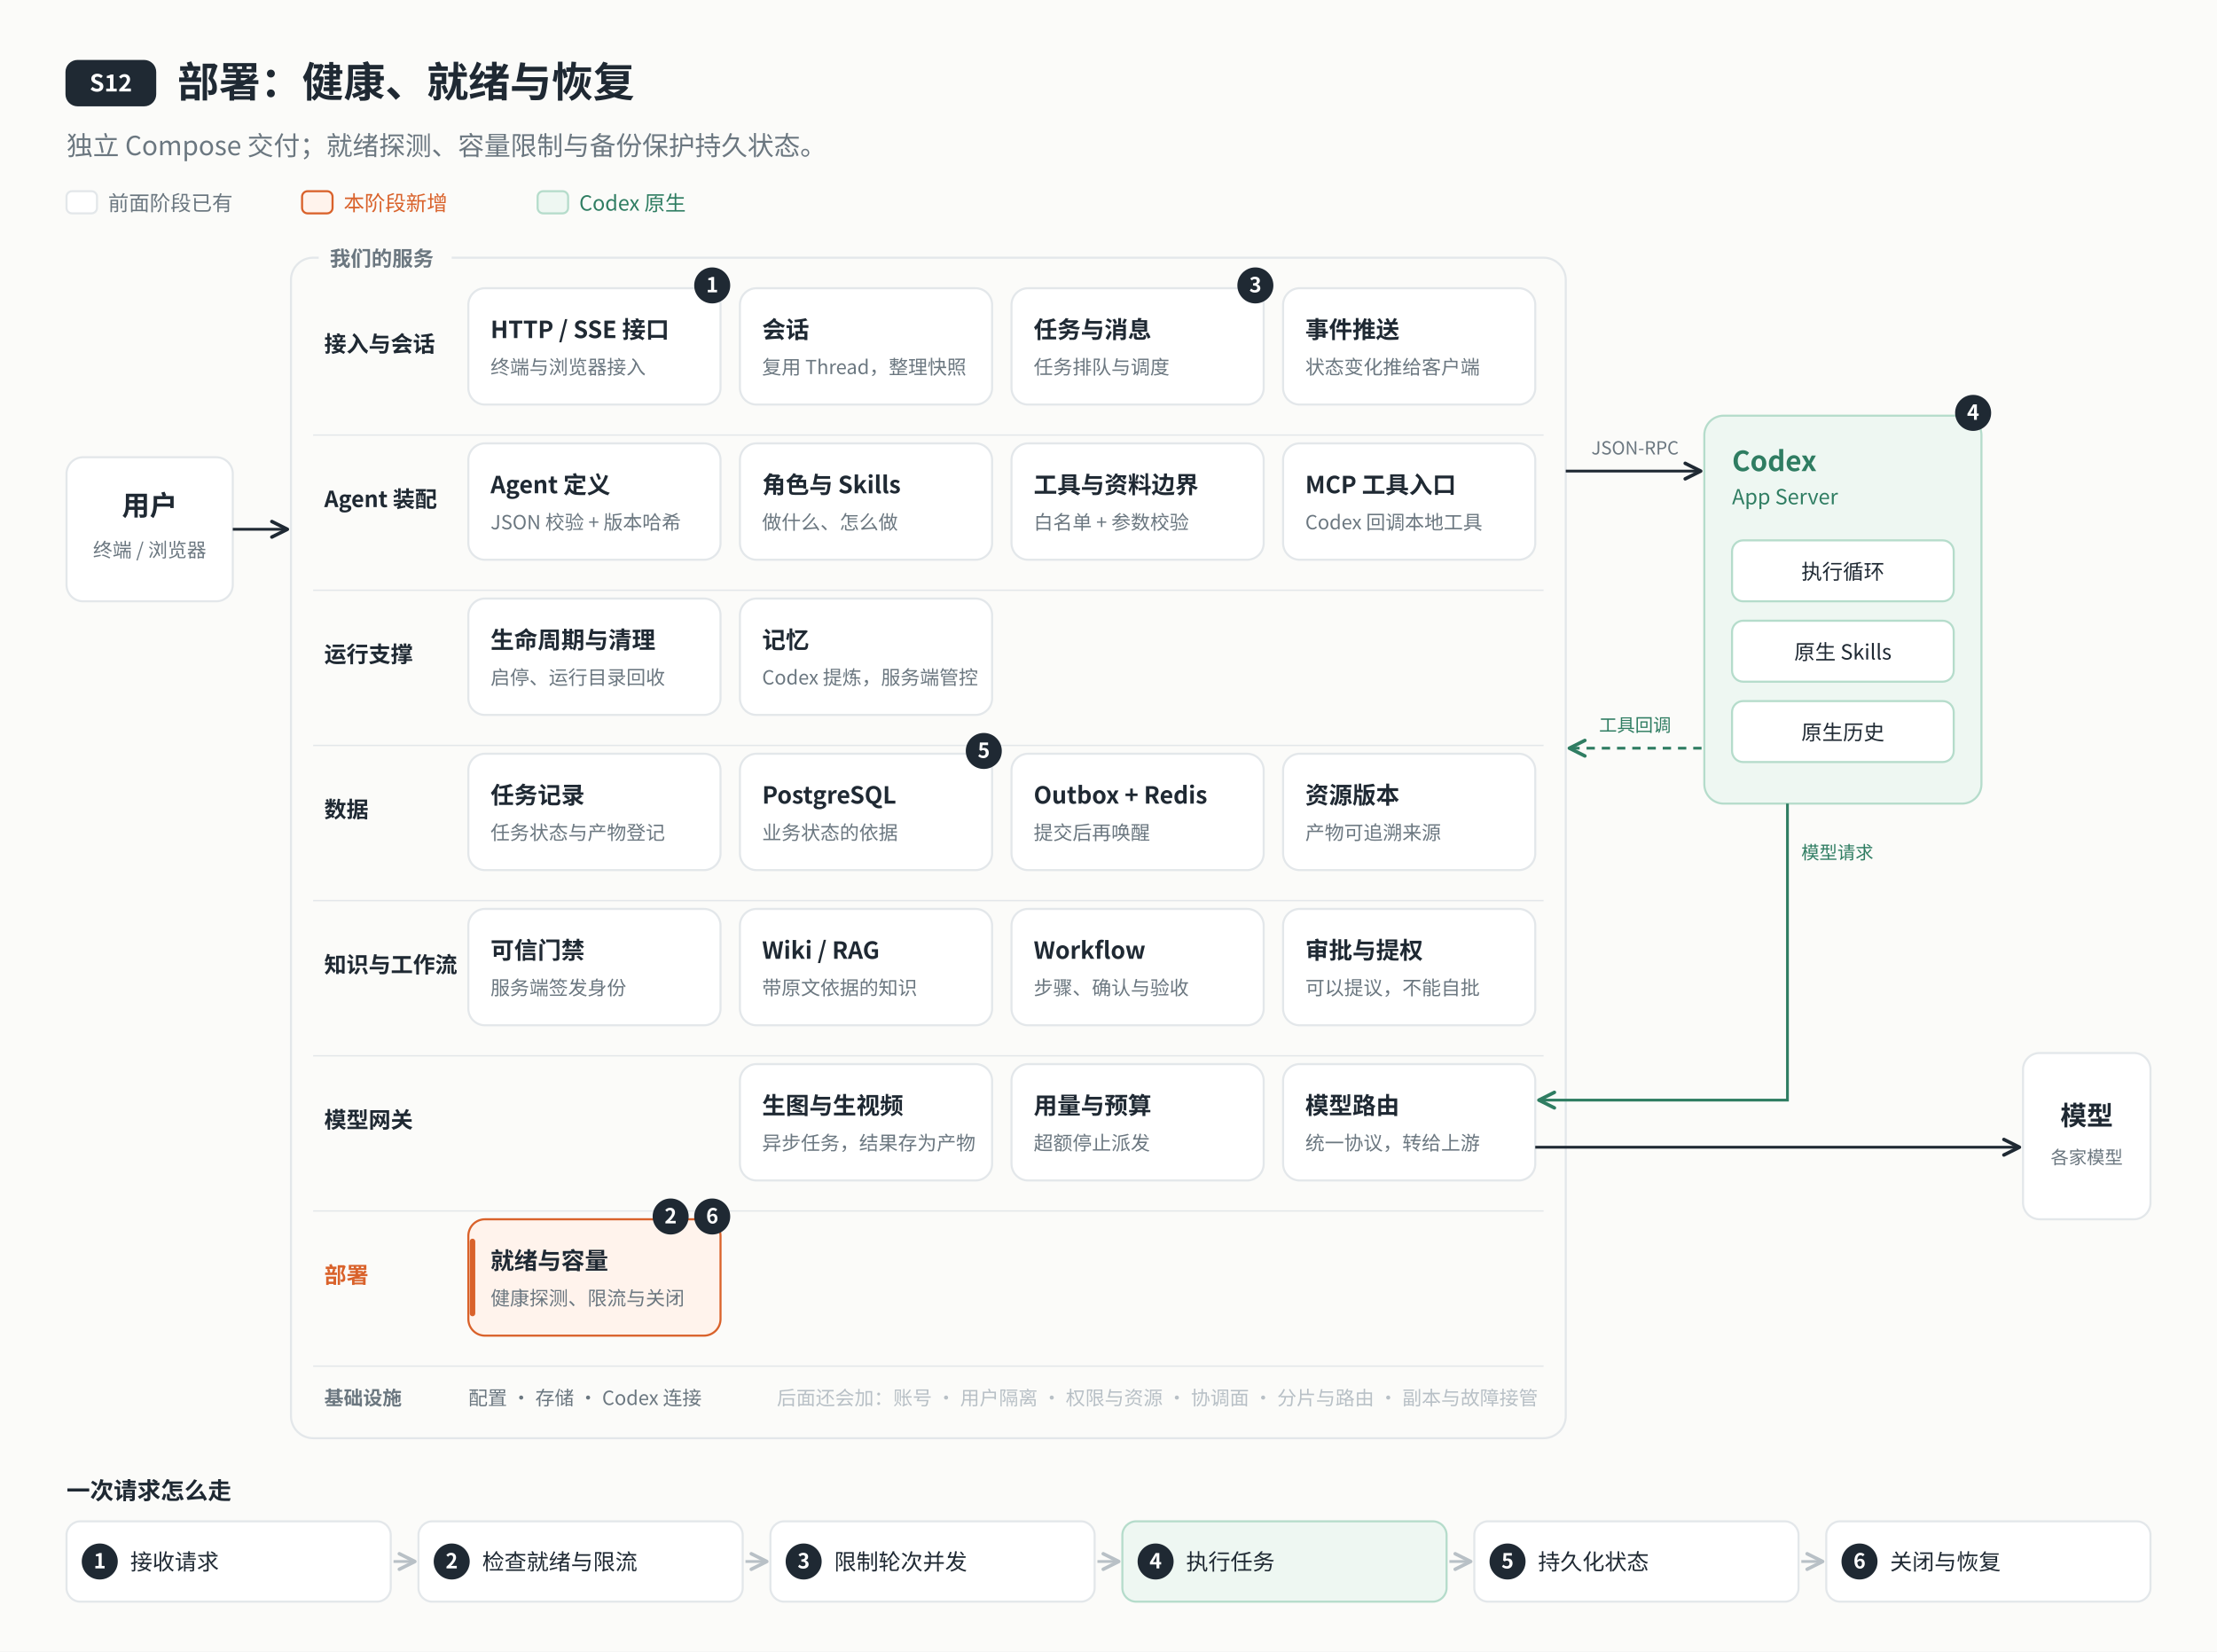
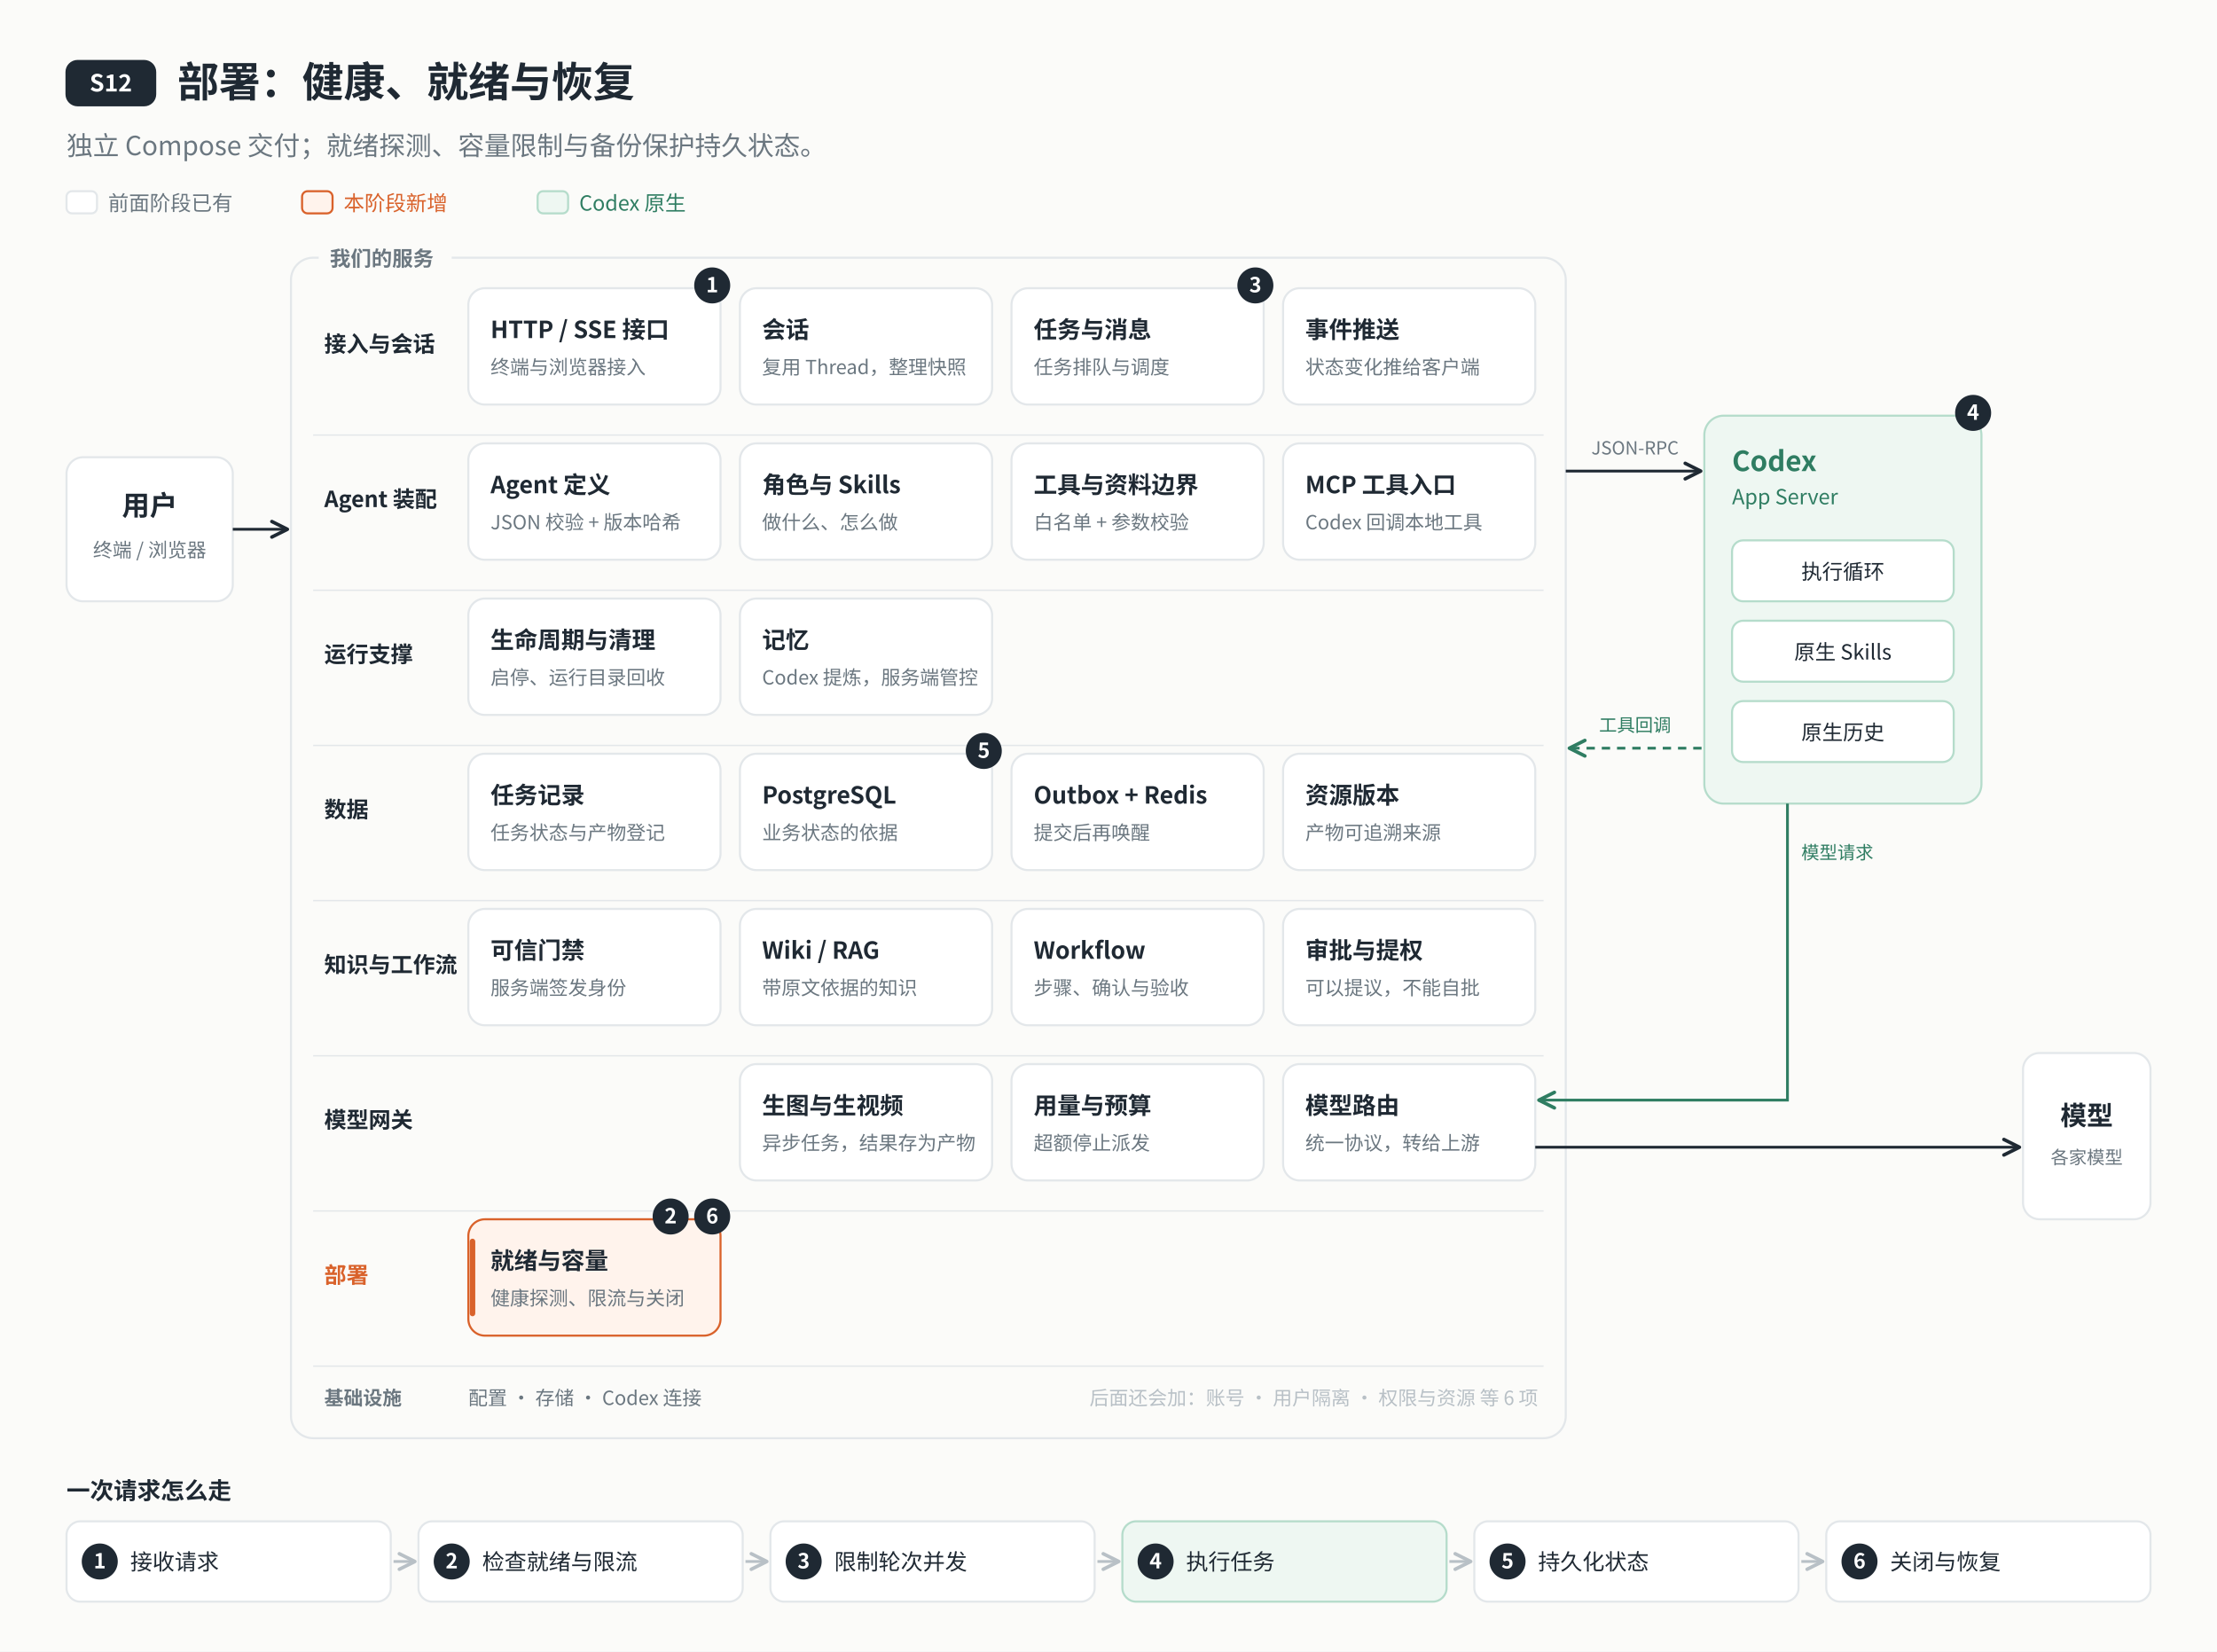
<svg xmlns="http://www.w3.org/2000/svg" width="1600" height="1192" viewBox="0 0 1600 1192" role="img" aria-labelledby="title desc">
  <defs>
    <marker id="mB8C0C6" viewBox="0 0 10 10" refX="8" refY="5" markerWidth="7" markerHeight="7" orient="auto-start-reverse">
      <path d="M1 1 L9 5 L1 9" fill="none" stroke="#B8C0C6" stroke-width="1.8" stroke-linecap="round" stroke-linejoin="round" />
    </marker>
    <marker id="m1F2933" viewBox="0 0 10 10" refX="8" refY="5" markerWidth="7" markerHeight="7" orient="auto-start-reverse">
      <path d="M1 1 L9 5 L1 9" fill="none" stroke="#1F2933" stroke-width="1.8" stroke-linecap="round" stroke-linejoin="round" />
    </marker>
    <marker id="m2F7D62" viewBox="0 0 10 10" refX="8" refY="5" markerWidth="7" markerHeight="7" orient="auto-start-reverse">
      <path d="M1 1 L9 5 L1 9" fill="none" stroke="#2F7D62" stroke-width="1.8" stroke-linecap="round" stroke-linejoin="round" />
    </marker>
  </defs>
  <g font-family="PingFang SC, Microsoft YaHei, Noto Sans CJK SC, sans-serif">
    <rect x="0" y="0" width="1600" height="1192" fill="#FBFBF9" />
    <rect x="48" y="44" width="64" height="32" rx="8" fill="#1F2933" stroke="#1F2933" stroke-width="1.5" />
    <text x="80" y="66" font-size="17" fill="#fff" font-weight="700" text-anchor="middle">S12</text>
    <text x="128" y="70" font-size="30" fill="#1F2933" font-weight="700" text-anchor="start">部署：健康、就绪与恢复</text>
    <text x="48" y="112" font-size="19" fill="#6B7780" font-weight="400" text-anchor="start">独立 Compose 交付；就绪探测、容量限制与备份保护持久状态。</text>
    <rect x="48" y="138" width="22" height="16" rx="4" fill="#FFFFFF" stroke="#E3E7EA" stroke-width="1.5" />
    <text x="78" y="152" font-size="15" fill="#6B7780" font-weight="400" text-anchor="start">前面阶段已有</text>
    <rect x="218" y="138" width="22" height="16" rx="4" fill="#FFF3EC" stroke="#D9622B" stroke-width="1.5" />
    <text x="248" y="152" font-size="15" fill="#D9622B" font-weight="400" text-anchor="start">本阶段新增</text>
    <rect x="388" y="138" width="22" height="16" rx="4" fill="#EEF7F2" stroke="#B5DCCB" stroke-width="1.5" />
    <text x="418" y="152" font-size="15" fill="#2F7D62" font-weight="400" text-anchor="start">Codex 原生</text>
    <rect x="48" y="330" width="120" height="104" rx="12" fill="#FFFFFF" stroke="#E3E7EA" stroke-width="1.5" />
    <text x="108" y="372" font-size="20" fill="#1F2933" font-weight="600" text-anchor="middle">用户</text>
    <text x="108" y="402" font-size="14" fill="#6B7780" font-weight="400" text-anchor="middle">终端 / 浏览器</text>
    <rect x="210" y="186" width="920" height="852" rx="16" fill="none" stroke="#E3E7EA" stroke-width="1.5" />
    <rect x="230" y="175" width="96" height="22" fill="#FBFBF9" />
    <text x="238" y="192" font-size="15" fill="#6B7780" font-weight="600" text-anchor="start">我们的服务</text>
    <text x="234" y="254" font-size="16" fill="#1F2933" font-weight="600" text-anchor="start">接入与会话</text>
    <rect x="338" y="208" width="182" height="84" rx="12" fill="#FFFFFF" stroke="#E3E7EA" stroke-width="1.5" />
    <text x="354" y="244" font-size="17" fill="#1F2933" font-weight="600" text-anchor="start">HTTP / SSE 接口</text>
    <text x="354" y="270" font-size="14" fill="#6B7780" font-weight="400" text-anchor="start">终端与浏览器接入</text>
    <rect x="534" y="208" width="182" height="84" rx="12" fill="#FFFFFF" stroke="#E3E7EA" stroke-width="1.5" />
    <text x="550" y="244" font-size="17" fill="#1F2933" font-weight="600" text-anchor="start">会话</text>
    <text x="550" y="270" font-size="14" fill="#6B7780" font-weight="400" text-anchor="start">复用 Thread，整理快照</text>
    <rect x="730" y="208" width="182" height="84" rx="12" fill="#FFFFFF" stroke="#E3E7EA" stroke-width="1.5" />
    <text x="746" y="244" font-size="17" fill="#1F2933" font-weight="600" text-anchor="start">任务与消息</text>
    <text x="746" y="270" font-size="14" fill="#6B7780" font-weight="400" text-anchor="start">任务排队与调度</text>
    <rect x="926" y="208" width="182" height="84" rx="12" fill="#FFFFFF" stroke="#E3E7EA" stroke-width="1.5" />
    <text x="942" y="244" font-size="17" fill="#1F2933" font-weight="600" text-anchor="start">事件推送</text>
    <text x="942" y="270" font-size="14" fill="#6B7780" font-weight="400" text-anchor="start">状态变化推给客户端</text>
    <text x="234" y="366" font-size="16" fill="#1F2933" font-weight="600" text-anchor="start">Agent 装配</text>
    <line x1="226" y1="314" x2="1114" y2="314" stroke="#E3E7EA" stroke-width="1" />
    <rect x="338" y="320" width="182" height="84" rx="12" fill="#FFFFFF" stroke="#E3E7EA" stroke-width="1.5" />
    <text x="354" y="356" font-size="17" fill="#1F2933" font-weight="600" text-anchor="start">Agent 定义</text>
    <text x="354" y="382" font-size="14" fill="#6B7780" font-weight="400" text-anchor="start">JSON 校验 + 版本哈希</text>
    <rect x="534" y="320" width="182" height="84" rx="12" fill="#FFFFFF" stroke="#E3E7EA" stroke-width="1.5" />
    <text x="550" y="356" font-size="17" fill="#1F2933" font-weight="600" text-anchor="start">角色与 Skills</text>
    <text x="550" y="382" font-size="14" fill="#6B7780" font-weight="400" text-anchor="start">做什么、怎么做</text>
    <rect x="730" y="320" width="182" height="84" rx="12" fill="#FFFFFF" stroke="#E3E7EA" stroke-width="1.5" />
    <text x="746" y="356" font-size="17" fill="#1F2933" font-weight="600" text-anchor="start">工具与资料边界</text>
    <text x="746" y="382" font-size="14" fill="#6B7780" font-weight="400" text-anchor="start">白名单 + 参数校验</text>
    <rect x="926" y="320" width="182" height="84" rx="12" fill="#FFFFFF" stroke="#E3E7EA" stroke-width="1.5" />
    <text x="942" y="356" font-size="17" fill="#1F2933" font-weight="600" text-anchor="start">MCP 工具入口</text>
    <text x="942" y="382" font-size="14" fill="#6B7780" font-weight="400" text-anchor="start">Codex 回调本地工具</text>
    <text x="234" y="478" font-size="16" fill="#1F2933" font-weight="600" text-anchor="start">运行支撑</text>
    <line x1="226" y1="426" x2="1114" y2="426" stroke="#E3E7EA" stroke-width="1" />
    <rect x="338" y="432" width="182" height="84" rx="12" fill="#FFFFFF" stroke="#E3E7EA" stroke-width="1.5" />
    <text x="354" y="468" font-size="17" fill="#1F2933" font-weight="600" text-anchor="start">生命周期与清理</text>
    <text x="354" y="494" font-size="14" fill="#6B7780" font-weight="400" text-anchor="start">启停、运行目录回收</text>
    <rect x="534" y="432" width="182" height="84" rx="12" fill="#FFFFFF" stroke="#E3E7EA" stroke-width="1.5" />
    <text x="550" y="468" font-size="17" fill="#1F2933" font-weight="600" text-anchor="start">记忆</text>
    <text x="550" y="494" font-size="14" fill="#6B7780" font-weight="400" text-anchor="start">Codex 提炼，服务端管控</text>
    <text x="234" y="590" font-size="16" fill="#1F2933" font-weight="600" text-anchor="start">数据</text>
    <line x1="226" y1="538" x2="1114" y2="538" stroke="#E3E7EA" stroke-width="1" />
    <rect x="338" y="544" width="182" height="84" rx="12" fill="#FFFFFF" stroke="#E3E7EA" stroke-width="1.5" />
    <text x="354" y="580" font-size="17" fill="#1F2933" font-weight="600" text-anchor="start">任务记录</text>
    <text x="354" y="606" font-size="14" fill="#6B7780" font-weight="400" text-anchor="start">任务状态与产物登记</text>
    <rect x="534" y="544" width="182" height="84" rx="12" fill="#FFFFFF" stroke="#E3E7EA" stroke-width="1.5" />
    <text x="550" y="580" font-size="17" fill="#1F2933" font-weight="600" text-anchor="start">PostgreSQL</text>
    <text x="550" y="606" font-size="14" fill="#6B7780" font-weight="400" text-anchor="start">业务状态的依据</text>
    <rect x="730" y="544" width="182" height="84" rx="12" fill="#FFFFFF" stroke="#E3E7EA" stroke-width="1.5" />
    <text x="746" y="580" font-size="17" fill="#1F2933" font-weight="600" text-anchor="start">Outbox + Redis</text>
    <text x="746" y="606" font-size="14" fill="#6B7780" font-weight="400" text-anchor="start">提交后再唤醒</text>
    <rect x="926" y="544" width="182" height="84" rx="12" fill="#FFFFFF" stroke="#E3E7EA" stroke-width="1.5" />
    <text x="942" y="580" font-size="17" fill="#1F2933" font-weight="600" text-anchor="start">资源版本</text>
    <text x="942" y="606" font-size="14" fill="#6B7780" font-weight="400" text-anchor="start">产物可追溯来源</text>
    <text x="234" y="702" font-size="16" fill="#1F2933" font-weight="600" text-anchor="start">知识与工作流</text>
    <line x1="226" y1="650" x2="1114" y2="650" stroke="#E3E7EA" stroke-width="1" />
    <rect x="338" y="656" width="182" height="84" rx="12" fill="#FFFFFF" stroke="#E3E7EA" stroke-width="1.5" />
    <text x="354" y="692" font-size="17" fill="#1F2933" font-weight="600" text-anchor="start">可信门禁</text>
    <text x="354" y="718" font-size="14" fill="#6B7780" font-weight="400" text-anchor="start">服务端签发身份</text>
    <rect x="534" y="656" width="182" height="84" rx="12" fill="#FFFFFF" stroke="#E3E7EA" stroke-width="1.5" />
    <text x="550" y="692" font-size="17" fill="#1F2933" font-weight="600" text-anchor="start">Wiki / RAG</text>
    <text x="550" y="718" font-size="14" fill="#6B7780" font-weight="400" text-anchor="start">带原文依据的知识</text>
    <rect x="730" y="656" width="182" height="84" rx="12" fill="#FFFFFF" stroke="#E3E7EA" stroke-width="1.5" />
    <text x="746" y="692" font-size="17" fill="#1F2933" font-weight="600" text-anchor="start">Workflow</text>
    <text x="746" y="718" font-size="14" fill="#6B7780" font-weight="400" text-anchor="start">步骤、确认与验收</text>
    <rect x="926" y="656" width="182" height="84" rx="12" fill="#FFFFFF" stroke="#E3E7EA" stroke-width="1.5" />
    <text x="942" y="692" font-size="17" fill="#1F2933" font-weight="600" text-anchor="start">审批与提权</text>
    <text x="942" y="718" font-size="14" fill="#6B7780" font-weight="400" text-anchor="start">可以提议，不能自批</text>
    <text x="234" y="814" font-size="16" fill="#1F2933" font-weight="600" text-anchor="start">模型网关</text>
    <line x1="226" y1="762" x2="1114" y2="762" stroke="#E3E7EA" stroke-width="1" />
    <rect x="534" y="768" width="182" height="84" rx="12" fill="#FFFFFF" stroke="#E3E7EA" stroke-width="1.5" />
    <text x="550" y="804" font-size="17" fill="#1F2933" font-weight="600" text-anchor="start">生图与生视频</text>
    <text x="550" y="830" font-size="14" fill="#6B7780" font-weight="400" text-anchor="start">异步任务，结果存为产物</text>
    <rect x="730" y="768" width="182" height="84" rx="12" fill="#FFFFFF" stroke="#E3E7EA" stroke-width="1.5" />
    <text x="746" y="804" font-size="17" fill="#1F2933" font-weight="600" text-anchor="start">用量与预算</text>
    <text x="746" y="830" font-size="14" fill="#6B7780" font-weight="400" text-anchor="start">超额停止派发</text>
    <rect x="926" y="768" width="182" height="84" rx="12" fill="#FFFFFF" stroke="#E3E7EA" stroke-width="1.5" />
    <text x="942" y="804" font-size="17" fill="#1F2933" font-weight="600" text-anchor="start">模型路由</text>
    <text x="942" y="830" font-size="14" fill="#6B7780" font-weight="400" text-anchor="start">统一协议，转给上游</text>
    <text x="234" y="926" font-size="16" fill="#D9622B" font-weight="600" text-anchor="start">部署</text>
    <line x1="226" y1="874" x2="1114" y2="874" stroke="#E3E7EA" stroke-width="1" />
    <rect x="338" y="880" width="182" height="84" rx="12" fill="#FFF3EC" stroke="#D9622B" stroke-width="1.5" />
    <rect x="339" y="894" width="4" height="56" rx="2" fill="#D9622B" />
    <text x="354" y="916" font-size="17" fill="#1F2933" font-weight="600" text-anchor="start">就绪与容量</text>
    <text x="354" y="942" font-size="14" fill="#6B7780" font-weight="400" text-anchor="start">健康探测、限流与关闭</text>
    <line x1="226" y1="986" x2="1114" y2="986" stroke="#E3E7EA" stroke-width="1" />
    <text x="234" y="1014" font-size="14" fill="#6B7780" font-weight="600" text-anchor="start">基础设施</text>
    <text x="338" y="1014" font-size="14" fill="#6B7780" font-weight="400" text-anchor="start">配置 · 存储 · Codex 连接</text>
-     <text x="1110" y="1014" font-size="14" fill="#B8C0C6" font-weight="400" text-anchor="end">后面还会加：账号 · 用户隔离 · 权限与资源 · 协调面 · 分片与路由 · 副本与故障接管</text>
+     <text x="1110" y="1014" font-size="14" fill="#B8C0C6" font-weight="400" text-anchor="end">后面还会加：账号 · 用户隔离 · 权限与资源 等 6 项</text>
    <rect x="1230" y="300" width="200" height="280" rx="14" fill="#EEF7F2" stroke="#B5DCCB" stroke-width="1.5" />
    <text x="1250" y="340" font-size="20" fill="#2F7D62" font-weight="700" text-anchor="start">Codex</text>
    <text x="1250" y="364" font-size="15" fill="#2F7D62" font-weight="400" text-anchor="start">App Server</text>
    <rect x="1250" y="390" width="160" height="44" rx="8" fill="#FFFFFF" stroke="#B5DCCB" stroke-width="1.5" />
    <text x="1330" y="418" font-size="15" fill="#1F2933" font-weight="500" text-anchor="middle">执行循环</text>
    <rect x="1250" y="448" width="160" height="44" rx="8" fill="#FFFFFF" stroke="#B5DCCB" stroke-width="1.5" />
    <text x="1330" y="476" font-size="15" fill="#1F2933" font-weight="500" text-anchor="middle">原生 Skills</text>
    <rect x="1250" y="506" width="160" height="44" rx="8" fill="#FFFFFF" stroke="#B5DCCB" stroke-width="1.5" />
    <text x="1330" y="534" font-size="15" fill="#1F2933" font-weight="500" text-anchor="middle">原生历史</text>
    <rect x="1460" y="760" width="92" height="120" rx="12" fill="#FFFFFF" stroke="#E3E7EA" stroke-width="1.5" />
    <text x="1506" y="812" font-size="19" fill="#1F2933" font-weight="600" text-anchor="middle">模型</text>
    <text x="1506" y="840" font-size="13" fill="#6B7780" font-weight="400" text-anchor="middle">各家模型</text>
    <path d="M168,382 L206,382" fill="none" stroke="#1F2933" stroke-width="2" marker-end="url(#m1F2933)" />
    <path d="M1130,340 L1226,340" fill="none" stroke="#1F2933" stroke-width="2" marker-end="url(#m1F2933)" />
    <text x="1180" y="328" font-size="13" fill="#6B7780" font-weight="500" text-anchor="middle">JSON-RPC</text>
    <path d="M1228,540 L1134,540" fill="none" stroke="#2F7D62" stroke-width="2" stroke-dasharray="6 5" marker-end="url(#m2F7D62)" />
    <text x="1180" y="528" font-size="13" fill="#2F7D62" font-weight="500" text-anchor="middle">工具回调</text>
    <path d="M1290,580 L1290,794 L1112,794" fill="none" stroke="#2F7D62" stroke-width="2" marker-end="url(#m2F7D62)" />
    <text x="1300" y="620" font-size="13" fill="#2F7D62" font-weight="500" text-anchor="start">模型请求</text>
    <path d="M1108,828 L1456,828" fill="none" stroke="#1F2933" stroke-width="2" marker-end="url(#m1F2933)" />
    <circle cx="514" cy="206" r="13" fill="#1F2933" />
    <text x="514" y="211" font-size="15" fill="#fff" font-weight="700" text-anchor="middle">1</text>
    <circle cx="484" cy="878" r="13" fill="#1F2933" />
    <text x="484" y="883" font-size="15" fill="#fff" font-weight="700" text-anchor="middle">2</text>
    <circle cx="514" cy="878" r="13" fill="#1F2933" />
    <text x="514" y="883" font-size="15" fill="#fff" font-weight="700" text-anchor="middle">6</text>
    <circle cx="906" cy="206" r="13" fill="#1F2933" />
    <text x="906" y="211" font-size="15" fill="#fff" font-weight="700" text-anchor="middle">3</text>
    <circle cx="1424" cy="298" r="13" fill="#1F2933" />
    <text x="1424" y="303" font-size="15" fill="#fff" font-weight="700" text-anchor="middle">4</text>
    <circle cx="710" cy="542" r="13" fill="#1F2933" />
    <text x="710" y="547" font-size="15" fill="#fff" font-weight="700" text-anchor="middle">5</text>
    <text x="48" y="1082" font-size="17" fill="#1F2933" font-weight="700" text-anchor="start">一次请求怎么走</text>
    <rect x="48" y="1098" width="234" height="58" rx="10" fill="#FFFFFF" stroke="#E3E7EA" stroke-width="1.5" />
    <circle cx="72" cy="1127" r="13" fill="#1F2933" />
    <text x="72" y="1132" font-size="15" fill="#fff" font-weight="700" text-anchor="middle">1</text>
    <text x="94" y="1133" font-size="16" fill="#1F2933" font-weight="500" text-anchor="start">接收请求</text>
    <path d="M284,1127 L298,1127" fill="none" stroke="#B8C0C6" stroke-width="2" marker-end="url(#mB8C0C6)" />
    <rect x="302" y="1098" width="234" height="58" rx="10" fill="#FFFFFF" stroke="#E3E7EA" stroke-width="1.5" />
    <circle cx="326" cy="1127" r="13" fill="#1F2933" />
    <text x="326" y="1132" font-size="15" fill="#fff" font-weight="700" text-anchor="middle">2</text>
    <text x="348" y="1133" font-size="16" fill="#1F2933" font-weight="500" text-anchor="start">检查就绪与限流</text>
    <path d="M538,1127 L552,1127" fill="none" stroke="#B8C0C6" stroke-width="2" marker-end="url(#mB8C0C6)" />
    <rect x="556" y="1098" width="234" height="58" rx="10" fill="#FFFFFF" stroke="#E3E7EA" stroke-width="1.5" />
    <circle cx="580" cy="1127" r="13" fill="#1F2933" />
    <text x="580" y="1132" font-size="15" fill="#fff" font-weight="700" text-anchor="middle">3</text>
    <text x="602" y="1133" font-size="16" fill="#1F2933" font-weight="500" text-anchor="start">限制轮次并发</text>
    <path d="M792,1127 L806,1127" fill="none" stroke="#B8C0C6" stroke-width="2" marker-end="url(#mB8C0C6)" />
    <rect x="810" y="1098" width="234" height="58" rx="10" fill="#EEF7F2" stroke="#B5DCCB" stroke-width="1.5" />
    <circle cx="834" cy="1127" r="13" fill="#1F2933" />
    <text x="834" y="1132" font-size="15" fill="#fff" font-weight="700" text-anchor="middle">4</text>
    <text x="856" y="1133" font-size="16" fill="#1F2933" font-weight="500" text-anchor="start">执行任务</text>
    <path d="M1046,1127 L1060,1127" fill="none" stroke="#B8C0C6" stroke-width="2" marker-end="url(#mB8C0C6)" />
    <rect x="1064" y="1098" width="234" height="58" rx="10" fill="#FFFFFF" stroke="#E3E7EA" stroke-width="1.5" />
    <circle cx="1088" cy="1127" r="13" fill="#1F2933" />
    <text x="1088" y="1132" font-size="15" fill="#fff" font-weight="700" text-anchor="middle">5</text>
    <text x="1110" y="1133" font-size="16" fill="#1F2933" font-weight="500" text-anchor="start">持久化状态</text>
    <path d="M1300,1127 L1314,1127" fill="none" stroke="#B8C0C6" stroke-width="2" marker-end="url(#mB8C0C6)" />
    <rect x="1318" y="1098" width="234" height="58" rx="10" fill="#FFFFFF" stroke="#E3E7EA" stroke-width="1.5" />
    <circle cx="1342" cy="1127" r="13" fill="#1F2933" />
    <text x="1342" y="1132" font-size="15" fill="#fff" font-weight="700" text-anchor="middle">6</text>
    <text x="1364" y="1133" font-size="16" fill="#1F2933" font-weight="500" text-anchor="start">关闭与恢复</text>
  </g>
</svg>
